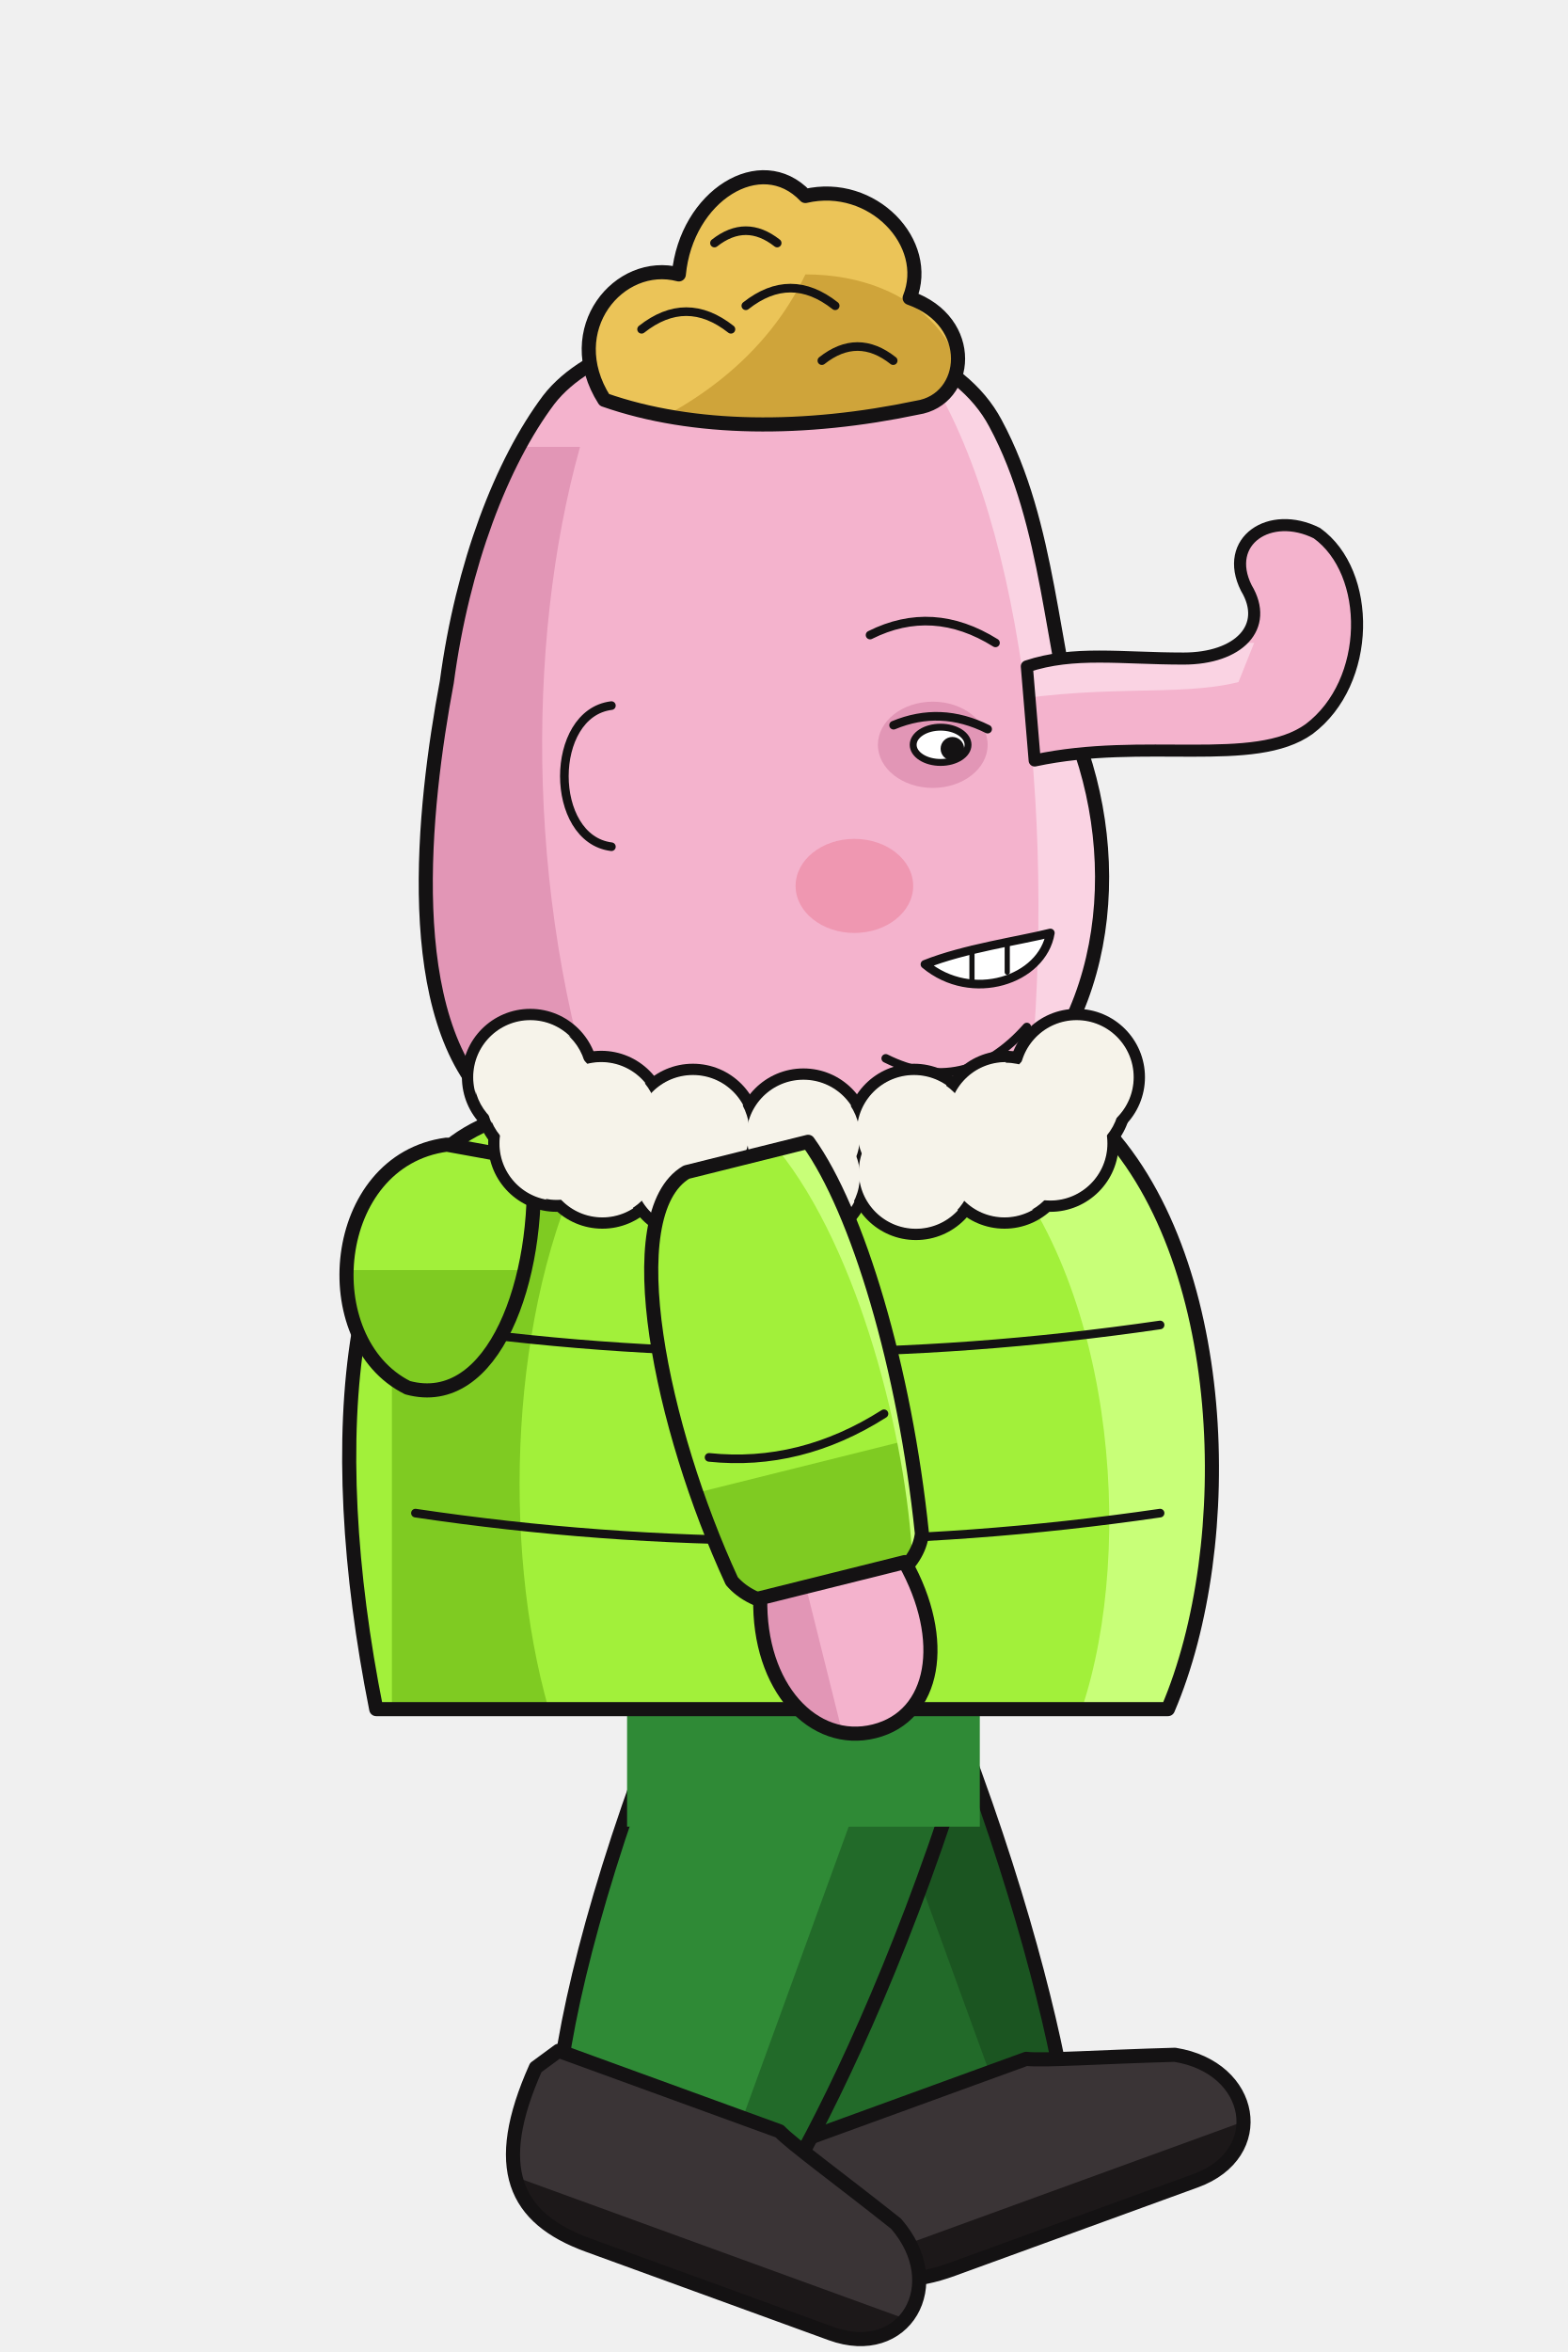
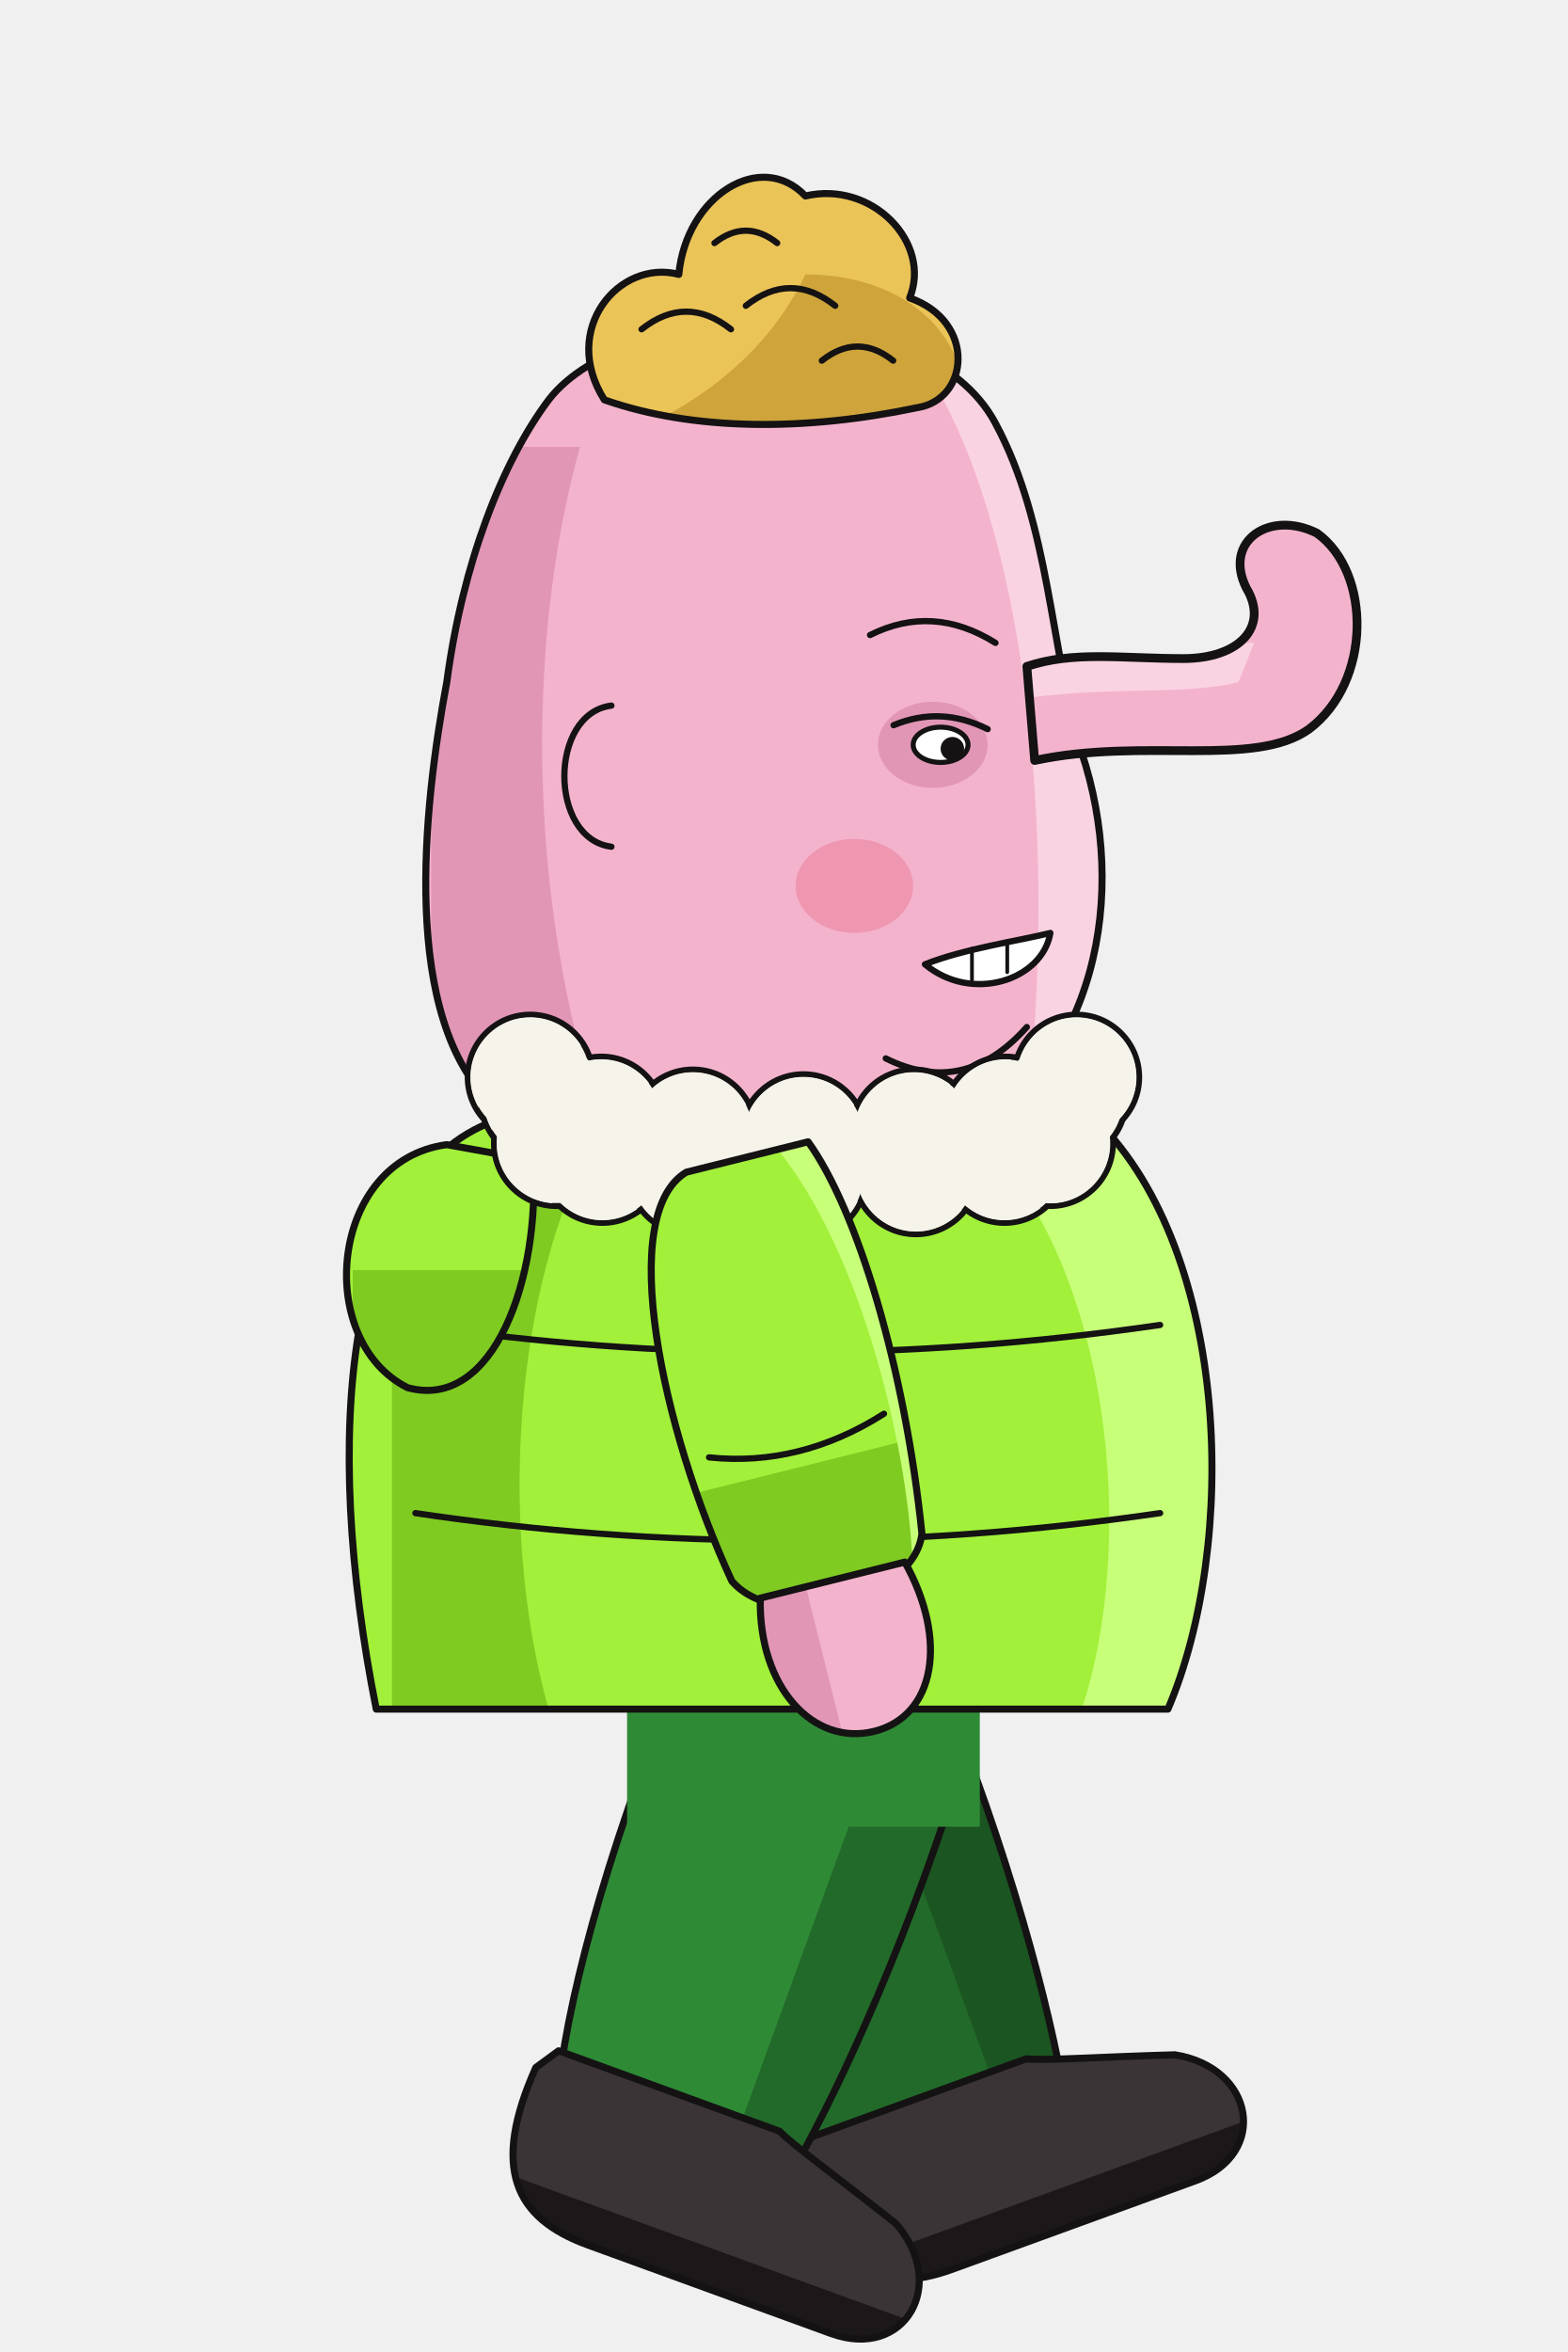
<svg xmlns="http://www.w3.org/2000/svg" width="800" height="1200" viewBox="0 0 400 600">
  <defs>
    <clipPath id="c1">
      <path d="M168,440 L244,440 C246,490 242,530 238,552 L176,552 C170,530 166,490 168,440 Z" />
    </clipPath>
    <clipPath id="c2">
      <path d="M168,546 C166,574 176,584 196,584 L262,584 C282,584 286,562 268,552 C250,546 236,542 232,540 L172,540 Z" />
    </clipPath>
    <clipPath id="c3">
      <path d="M168,440 L244,440 C246,490 242,530 238,552 L176,552 C170,530 166,490 168,440 Z" />
    </clipPath>
    <clipPath id="c4">
      <path d="M168,546 C166,574 176,584 196,584 L262,584 C282,584 286,562 268,552 C250,546 236,542 232,540 L172,540 Z" />
    </clipPath>
    <clipPath id="c5">
      <path d="M126,292 C88,306 82,372 96,442 L298,442 C316,400 314,326 280,292 C246,278 160,278 126,292 Z" />
    </clipPath>
    <clipPath id="c6">
      <path d="M114,298 C84,302 80,348 104,360 C126,366 138,332 136,302 Z" />
    </clipPath>
    <clipPath id="c7">
      <path d="M140,108 C160,82 236,80 254,114 C268,140 268,172 276,198 C288,234 280,278 244,298 C210,310 150,308 126,288 C102,266 108,212 114,180 C118,150 128,124 140,108 Z" />
    </clipPath>
    <clipPath id="c8">
      <path d="M264,200 C292,194 320,202 334,192 C350,180 350,152 336,142 C324,136 312,144 318,156 C324,166 316,174 302,174 C286,174 274,172 262,176 Z" />
    </clipPath>
    <clipPath id="c9">
      <path d="M154.2,108 C142.8,90 158.0,72 173.2,76 C175.1,56 194.1,44 205.5,56 C222.6,52 237.8,68 232.1,82 C249.2,88 247.3,108 234.0,110 C205.5,116 177.0,116 154.2,108 Z" />
    </clipPath>
    <clipPath id="c10">
      <path d="M176,300 C156,306 154,362 162,404 C170,420 206,420 212,404 C218,362 216,320 208,300 Z" />
    </clipPath>
    <clipPath id="c11">
      <path d="M168,410 C162,432 172,450 188,450 C204,450 212,432 206,410 Z" />
    </clipPath>
  </defs>
  <g transform="rotate(-20.0 205 448)">
    <path d="M168,440 L244,440 C246,490 242,530 238,552 L176,552 C170,530 166,490 168,440 Z" fill="#226A29" />
    <g clip-path="url(#c1)">
      <path d="M222,430 L260,430 L260,560 L222,560 Z" fill="#1B5521" />
    </g>
-     <path d="M168,440 L244,440 C246,490 242,530 238,552 L176,552 C170,530 166,490 168,440 Z" fill="none" stroke="#141213" stroke-width="3.6" stroke-linejoin="round" stroke-linecap="round" />
+     <path d="M168,440 L244,440 C246,490 242,530 238,552 L176,552 C170,530 166,490 168,440 Z" fill="none" stroke="#141213" stroke-width="1.8" stroke-linejoin="round" stroke-linecap="round" />
    <path d="M168,546 C166,574 176,584 196,584 L262,584 C282,584 286,562 268,552 C250,546 236,542 232,540 L172,540 Z" fill="#3A3436" />
    <g clip-path="url(#c2)">
      <path d="M150,574 L300,574 L300,600 L150,600 Z" fill="#1C1819" />
    </g>
-     <path d="M168,546 C166,574 176,584 196,584 L262,584 C282,584 286,562 268,552 C250,546 236,542 232,540 L172,540 Z" fill="none" stroke="#141213" stroke-width="3.6" stroke-linejoin="round" stroke-linecap="round" />
+     <path d="M168,546 C166,574 176,584 196,584 L262,584 C282,584 286,562 268,552 C250,546 236,542 232,540 L172,540 Z" fill="none" stroke="#141213" stroke-width="1.8" stroke-linejoin="round" stroke-linecap="round" />
  </g>
  <g transform="rotate(20.0 205 448)">
    <path d="M168,440 L244,440 C246,490 242,530 238,552 L176,552 C170,530 166,490 168,440 Z" fill="#2F8A36" />
    <g clip-path="url(#c3)">
      <path d="M222,430 L260,430 L260,560 L222,560 Z" fill="#226A29" />
    </g>
-     <path d="M168,440 L244,440 C246,490 242,530 238,552 L176,552 C170,530 166,490 168,440 Z" fill="none" stroke="#141213" stroke-width="3.6" stroke-linejoin="round" stroke-linecap="round" />
+     <path d="M168,440 L244,440 C246,490 242,530 238,552 L176,552 C170,530 166,490 168,440 Z" fill="none" stroke="#141213" stroke-width="1.8" stroke-linejoin="round" stroke-linecap="round" />
    <path d="M168,546 C166,574 176,584 196,584 L262,584 C282,584 286,562 268,552 C250,546 236,542 232,540 L172,540 Z" fill="#3A3436" />
    <g clip-path="url(#c4)">
      <path d="M150,574 L300,574 L300,600 L150,600 Z" fill="#1C1819" />
    </g>
-     <path d="M168,546 C166,574 176,584 196,584 L262,584 C282,584 286,562 268,552 C250,546 236,542 232,540 L172,540 Z" fill="none" stroke="#141213" stroke-width="3.6" stroke-linejoin="round" stroke-linecap="round" />
+     <path d="M168,546 C166,574 176,584 196,584 L262,584 C282,584 286,562 268,552 C250,546 236,542 232,540 L172,540 Z" fill="none" stroke="#141213" stroke-width="1.8" stroke-linejoin="round" stroke-linecap="round" />
  </g>
  <path d="M160,436 L250,436 L250,466 L160,466 Z" fill="#2F8A36" />
  <g transform="translate(0,-6.0)">
    <path d="M126,292 C88,306 82,372 96,442 L298,442 C316,400 314,326 280,292 C246,278 160,278 126,292 Z" fill="#A2F03A" />
    <g clip-path="url(#c5)">
      <path d="M100,300 L150,300 C130,340 128,400 140,442 L100,442 Z" fill="#7FCB22" />
    </g>
    <g clip-path="url(#c5)">
      <path d="M250,296 C284,330 290,400 276,442 L310,442 L310,290 Z" fill="#C8FF78" />
    </g>
-     <path d="M126,292 C88,306 82,372 96,442 L298,442 C316,400 314,326 280,292 C246,278 160,278 126,292 Z" fill="none" stroke="#141213" stroke-width="3.6" stroke-linejoin="round" stroke-linecap="round" />
-     <path d="M106,344 Q200,358 296,344" fill="none" stroke="#141213" stroke-width="2.2" stroke-linejoin="round" stroke-linecap="round" />
-     <path d="M106,392 Q200,406 296,392" fill="none" stroke="#141213" stroke-width="2.2" stroke-linejoin="round" stroke-linecap="round" />
+     <path d="M126,292 C88,306 82,372 96,442 L298,442 C316,400 314,326 280,292 C246,278 160,278 126,292 Z" fill="none" stroke="#141213" stroke-width="1.8" stroke-linejoin="round" stroke-linecap="round" />
+     <path d="M106,344 Q200,358 296,344" fill="none" stroke="#141213" stroke-width="1.6" stroke-linejoin="round" stroke-linecap="round" />
+     <path d="M106,392 Q200,406 296,392" fill="none" stroke="#141213" stroke-width="1.6" stroke-linejoin="round" stroke-linecap="round" />
    <path d="M114,298 C84,302 80,348 104,360 C126,366 138,332 136,302 Z" fill="#A2F03A" />
    <g clip-path="url(#c6)">
      <path d="M90,330 L160,330 L160,370 L90,370 Z" fill="#7FCB22" />
    </g>
-     <path d="M114,298 C84,302 80,348 104,360 C126,366 138,332 136,302 Z" fill="none" stroke="#141213" stroke-width="3.6" stroke-linejoin="round" stroke-linecap="round" />
+     <path d="M114,298 C84,302 80,348 104,360 C126,366 138,332 136,302 Z" fill="none" stroke="#141213" stroke-width="1.8" stroke-linejoin="round" stroke-linecap="round" />
    <path d="M140,108 C160,82 236,80 254,114 C268,140 268,172 276,198 C288,234 280,278 244,298 C210,310 150,308 126,288 C102,266 108,212 114,180 C118,150 128,124 140,108 Z" fill="#F4B3CD" />
    <g clip-path="url(#c7)">
      <path d="M110,120 L148,120 C134,170 134,240 156,300 L110,300 Z" fill="#E296B6" />
    </g>
    <g clip-path="url(#c7)">
      <path d="M236,100 C262,140 270,220 262,290 L300,300 L300,90 Z" fill="#FAD3E3" />
    </g>
-     <path d="M140,108 C160,82 236,80 254,114 C268,140 268,172 276,198 C288,234 280,278 244,298 C210,310 150,308 126,288 C102,266 108,212 114,180 C118,150 128,124 140,108 Z" fill="none" stroke="#141213" stroke-width="3.6" stroke-linejoin="round" stroke-linecap="round" />
-     <path d="M156,186 C140,188 140,220 156,222" fill="#F4B3CD" stroke="#141213" stroke-width="2.2" stroke-linejoin="round" stroke-linecap="round" />
+     <path d="M140,108 C160,82 236,80 254,114 C268,140 268,172 276,198 C288,234 280,278 244,298 C210,310 150,308 126,288 C102,266 108,212 114,180 C118,150 128,124 140,108 Z" fill="none" stroke="#141213" stroke-width="1.8" stroke-linejoin="round" stroke-linecap="round" />
+     <path d="M156,186 C140,188 140,220 156,222" fill="#F4B3CD" stroke="#141213" stroke-width="1.6" stroke-linejoin="round" stroke-linecap="round" />
    <ellipse cx="238.0" cy="196.0" rx="14.0" ry="11.0" fill="#E296B6" />
-     <ellipse cx="240.0" cy="196.0" rx="7.0" ry="4.5" fill="#FFFFFF" stroke="#141213" stroke-width="1.76" />
+     <ellipse cx="240.0" cy="196.0" rx="7.0" ry="4.5" fill="#FFFFFF" stroke="#141213" stroke-width="1.28" />
    <ellipse cx="243.0" cy="197.0" rx="3.0" ry="3.0" fill="#141213" />
-     <path d="M228,191 Q240,186 252,192" fill="none" stroke="#141213" stroke-width="2.2" stroke-linejoin="round" stroke-linecap="round" />
-     <path d="M222,168 Q238,160 254,170" fill="none" stroke="#141213" stroke-width="2.2" stroke-linejoin="round" stroke-linecap="round" />
+     <path d="M228,191 Q240,186 252,192" fill="none" stroke="#141213" stroke-width="1.6" stroke-linejoin="round" stroke-linecap="round" />
+     <path d="M222,168 Q238,160 254,170" fill="none" stroke="#141213" stroke-width="1.6" stroke-linejoin="round" stroke-linecap="round" />
    <ellipse cx="218.0" cy="232.0" rx="15.0" ry="12.0" fill="#EE8DA8" opacity="0.75" />
    <path d="M264,200 C292,194 320,202 334,192 C350,180 350,152 336,142 C324,136 312,144 318,156 C324,166 316,174 302,174 C286,174 274,172 262,176 Z" fill="#F4B3CD" />
    <g clip-path="url(#c8)">
      <path d="M250,186 C280,180 300,184 316,180 L320,170 L250,170 Z" fill="#FAD3E3" />
    </g>
-     <path d="M264,200 C292,194 320,202 334,192 C350,180 350,152 336,142 C324,136 312,144 318,156 C324,166 316,174 302,174 C286,174 274,172 262,176 Z" fill="none" stroke="#141213" stroke-width="3.08" stroke-linejoin="round" stroke-linecap="round" />
-     <path d="M236,252 C246,248 260,246 268,244 C266,256 248,262 236,252 Z" fill="#FFFFFF" stroke="#141213" stroke-width="2.2" stroke-linejoin="round" stroke-linecap="round" />
-     <path d="M248,248 L248,256 M257,246 L257,254" fill="none" stroke="#141213" stroke-width="1.32" stroke-linejoin="round" stroke-linecap="round" />
-     <path d="M226,276 Q246,286 262,268" fill="none" stroke="#141213" stroke-width="2.2" stroke-linejoin="round" stroke-linecap="round" />
-     <ellipse cx="135.3" cy="280.8" rx="16.0" ry="16.0" fill="#F6F3EA" stroke="#141213" stroke-width="2.88" />
-     <ellipse cx="138.7" cy="286.5" rx="16.0" ry="16.0" fill="#F6F3EA" stroke="#141213" stroke-width="2.88" />
-     <ellipse cx="153.4" cy="291.5" rx="16.0" ry="16.0" fill="#F6F3EA" stroke="#141213" stroke-width="2.88" />
-     <ellipse cx="176.8" cy="294.8" rx="16.0" ry="16.0" fill="#F6F3EA" stroke="#141213" stroke-width="2.88" />
-     <ellipse cx="205.0" cy="296.0" rx="16.0" ry="16.0" fill="#F6F3EA" stroke="#141213" stroke-width="2.88" />
-     <ellipse cx="233.2" cy="294.8" rx="16.0" ry="16.0" fill="#F6F3EA" stroke="#141213" stroke-width="2.88" />
-     <ellipse cx="256.6" cy="291.5" rx="16.0" ry="16.0" fill="#F6F3EA" stroke="#141213" stroke-width="2.88" />
-     <ellipse cx="271.3" cy="286.5" rx="16.0" ry="16.0" fill="#F6F3EA" stroke="#141213" stroke-width="2.88" />
-     <ellipse cx="274.7" cy="280.8" rx="16.0" ry="16.0" fill="#F6F3EA" stroke="#141213" stroke-width="2.88" />
-     <ellipse cx="142.0" cy="297.7" rx="16.0" ry="16.0" fill="#F6F3EA" stroke="#141213" stroke-width="2.88" />
-     <ellipse cx="153.7" cy="302.0" rx="16.0" ry="16.0" fill="#F6F3EA" stroke="#141213" stroke-width="2.88" />
-     <ellipse cx="176.3" cy="304.9" rx="16.0" ry="16.0" fill="#F6F3EA" stroke="#141213" stroke-width="2.88" />
-     <ellipse cx="205.0" cy="306.0" rx="16.0" ry="16.0" fill="#F6F3EA" stroke="#141213" stroke-width="2.88" />
-     <ellipse cx="233.7" cy="304.9" rx="16.0" ry="16.0" fill="#F6F3EA" stroke="#141213" stroke-width="2.88" />
-     <ellipse cx="256.3" cy="302.0" rx="16.0" ry="16.0" fill="#F6F3EA" stroke="#141213" stroke-width="2.88" />
-     <ellipse cx="268.0" cy="297.7" rx="16.0" ry="16.0" fill="#F6F3EA" stroke="#141213" stroke-width="2.88" />
-     <ellipse cx="135.3" cy="280.8" rx="14.4" ry="14.4" fill="#F6F3EA" />
-     <ellipse cx="138.7" cy="286.5" rx="14.4" ry="14.4" fill="#F6F3EA" />
-     <ellipse cx="153.4" cy="291.5" rx="14.4" ry="14.4" fill="#F6F3EA" />
-     <ellipse cx="176.8" cy="294.8" rx="14.4" ry="14.4" fill="#F6F3EA" />
-     <ellipse cx="205.0" cy="296.0" rx="14.4" ry="14.4" fill="#F6F3EA" />
-     <ellipse cx="233.2" cy="294.8" rx="14.4" ry="14.4" fill="#F6F3EA" />
-     <ellipse cx="256.6" cy="291.5" rx="14.4" ry="14.4" fill="#F6F3EA" />
-     <ellipse cx="271.3" cy="286.5" rx="14.4" ry="14.4" fill="#F6F3EA" />
-     <ellipse cx="274.7" cy="280.8" rx="14.4" ry="14.4" fill="#F6F3EA" />
-     <ellipse cx="142.0" cy="297.7" rx="14.4" ry="14.4" fill="#F6F3EA" />
-     <ellipse cx="153.7" cy="302.0" rx="14.4" ry="14.4" fill="#F6F3EA" />
-     <ellipse cx="176.3" cy="304.9" rx="14.4" ry="14.4" fill="#F6F3EA" />
-     <ellipse cx="205.0" cy="306.0" rx="14.4" ry="14.4" fill="#F6F3EA" />
-     <ellipse cx="233.7" cy="304.9" rx="14.4" ry="14.4" fill="#F6F3EA" />
-     <ellipse cx="256.3" cy="302.0" rx="14.4" ry="14.4" fill="#F6F3EA" />
-     <ellipse cx="268.0" cy="297.7" rx="14.4" ry="14.4" fill="#F6F3EA" />
+     <path d="M264,200 C292,194 320,202 334,192 C350,180 350,152 336,142 C324,136 312,144 318,156 C324,166 316,174 302,174 C286,174 274,172 262,176 Z" fill="none" stroke="#141213" stroke-width="2.24" stroke-linejoin="round" stroke-linecap="round" />
+     <path d="M236,252 C246,248 260,246 268,244 C266,256 248,262 236,252 Z" fill="#FFFFFF" stroke="#141213" stroke-width="1.6" stroke-linejoin="round" stroke-linecap="round" />
+     <path d="M248,248 L248,256 M257,246 L257,254" fill="none" stroke="#141213" stroke-width="0.96" stroke-linejoin="round" stroke-linecap="round" />
+     <path d="M226,276 Q246,286 262,268" fill="none" stroke="#141213" stroke-width="1.6" stroke-linejoin="round" stroke-linecap="round" />
+     <ellipse cx="135.3" cy="280.8" rx="16.0" ry="16.0" fill="#F6F3EA" stroke="#141213" stroke-width="1.44" />
+     <ellipse cx="138.7" cy="286.5" rx="16.0" ry="16.0" fill="#F6F3EA" stroke="#141213" stroke-width="1.44" />
+     <ellipse cx="153.4" cy="291.5" rx="16.0" ry="16.0" fill="#F6F3EA" stroke="#141213" stroke-width="1.44" />
+     <ellipse cx="176.8" cy="294.8" rx="16.0" ry="16.0" fill="#F6F3EA" stroke="#141213" stroke-width="1.44" />
+     <ellipse cx="205.0" cy="296.0" rx="16.0" ry="16.0" fill="#F6F3EA" stroke="#141213" stroke-width="1.44" />
+     <ellipse cx="233.2" cy="294.8" rx="16.0" ry="16.0" fill="#F6F3EA" stroke="#141213" stroke-width="1.44" />
+     <ellipse cx="256.6" cy="291.5" rx="16.0" ry="16.0" fill="#F6F3EA" stroke="#141213" stroke-width="1.44" />
+     <ellipse cx="271.3" cy="286.5" rx="16.0" ry="16.0" fill="#F6F3EA" stroke="#141213" stroke-width="1.44" />
+     <ellipse cx="274.7" cy="280.8" rx="16.0" ry="16.0" fill="#F6F3EA" stroke="#141213" stroke-width="1.44" />
+     <ellipse cx="142.0" cy="297.7" rx="16.0" ry="16.0" fill="#F6F3EA" stroke="#141213" stroke-width="1.44" />
+     <ellipse cx="153.7" cy="302.0" rx="16.0" ry="16.0" fill="#F6F3EA" stroke="#141213" stroke-width="1.44" />
+     <ellipse cx="176.3" cy="304.9" rx="16.0" ry="16.0" fill="#F6F3EA" stroke="#141213" stroke-width="1.44" />
+     <ellipse cx="205.0" cy="306.0" rx="16.0" ry="16.0" fill="#F6F3EA" stroke="#141213" stroke-width="1.44" />
+     <ellipse cx="233.7" cy="304.9" rx="16.0" ry="16.0" fill="#F6F3EA" stroke="#141213" stroke-width="1.44" />
+     <ellipse cx="256.3" cy="302.0" rx="16.0" ry="16.0" fill="#F6F3EA" stroke="#141213" stroke-width="1.44" />
+     <ellipse cx="268.0" cy="297.7" rx="16.0" ry="16.0" fill="#F6F3EA" stroke="#141213" stroke-width="1.44" />
+     <ellipse cx="135.3" cy="280.8" rx="15.2" ry="15.2" fill="#F6F3EA" />
+     <ellipse cx="138.7" cy="286.5" rx="15.2" ry="15.2" fill="#F6F3EA" />
+     <ellipse cx="153.4" cy="291.5" rx="15.2" ry="15.2" fill="#F6F3EA" />
+     <ellipse cx="176.8" cy="294.8" rx="15.2" ry="15.2" fill="#F6F3EA" />
+     <ellipse cx="205.0" cy="296.0" rx="15.2" ry="15.2" fill="#F6F3EA" />
+     <ellipse cx="233.2" cy="294.8" rx="15.2" ry="15.2" fill="#F6F3EA" />
+     <ellipse cx="256.6" cy="291.5" rx="15.2" ry="15.2" fill="#F6F3EA" />
+     <ellipse cx="271.3" cy="286.5" rx="15.2" ry="15.2" fill="#F6F3EA" />
+     <ellipse cx="274.7" cy="280.8" rx="15.2" ry="15.2" fill="#F6F3EA" />
+     <ellipse cx="142.0" cy="297.7" rx="15.2" ry="15.2" fill="#F6F3EA" />
+     <ellipse cx="153.7" cy="302.0" rx="15.2" ry="15.2" fill="#F6F3EA" />
+     <ellipse cx="176.3" cy="304.9" rx="15.2" ry="15.2" fill="#F6F3EA" />
+     <ellipse cx="205.0" cy="306.0" rx="15.2" ry="15.2" fill="#F6F3EA" />
+     <ellipse cx="233.7" cy="304.9" rx="15.2" ry="15.2" fill="#F6F3EA" />
+     <ellipse cx="256.3" cy="302.0" rx="15.2" ry="15.2" fill="#F6F3EA" />
+     <ellipse cx="268.0" cy="297.7" rx="15.2" ry="15.2" fill="#F6F3EA" />
    <path d="M154.2,108 C142.8,90 158.0,72 173.2,76 C175.1,56 194.1,44 205.5,56 C222.6,52 237.8,68 232.1,82 C249.2,88 247.3,108 234.0,110 C205.5,116 177.0,116 154.2,108 Z" fill="#EBC458" />
    <g clip-path="url(#c9)">
      <path d="M205.5,76 C234.0,76 253.0,96 243.5,121 L148.5,121 C177.0,112 196,96 205.5,76 Z" fill="#CFA43A" />
    </g>
-     <path d="M154.2,108 C142.8,90 158.0,72 173.2,76 C175.1,56 194.1,44 205.5,56 C222.6,52 237.8,68 232.1,82 C249.2,88 247.3,108 234.0,110 C205.5,116 177.0,116 154.2,108 Z" fill="none" stroke="#141213" stroke-width="3.6" stroke-linejoin="round" stroke-linecap="round" />
-     <path d="M163.7,90.0 Q175.1,81.0 186.5,90.0" fill="none" stroke="#141213" stroke-width="2.2" stroke-linejoin="round" stroke-linecap="round" />
-     <path d="M190.3,84.0 Q201.7,75.0 213.1,84.0" fill="none" stroke="#141213" stroke-width="2.2" stroke-linejoin="round" stroke-linecap="round" />
-     <path d="M182.3,68.0 Q190.3,61.7 198.3,68.0" fill="none" stroke="#141213" stroke-width="2.2" stroke-linejoin="round" stroke-linecap="round" />
-     <path d="M209.7,98.0 Q218.8,90.8 227.9,98.0" fill="none" stroke="#141213" stroke-width="2.2" stroke-linejoin="round" stroke-linecap="round" />
+     <path d="M154.2,108 C142.8,90 158.0,72 173.2,76 C175.1,56 194.1,44 205.5,56 C222.6,52 237.8,68 232.1,82 C249.2,88 247.3,108 234.0,110 C205.5,116 177.0,116 154.2,108 Z" fill="none" stroke="#141213" stroke-width="1.8" stroke-linejoin="round" stroke-linecap="round" />
+     <path d="M163.7,90.0 Q175.1,81.0 186.5,90.0" fill="none" stroke="#141213" stroke-width="1.6" stroke-linejoin="round" stroke-linecap="round" />
+     <path d="M190.3,84.0 Q201.7,75.0 213.1,84.0" fill="none" stroke="#141213" stroke-width="1.6" stroke-linejoin="round" stroke-linecap="round" />
+     <path d="M182.3,68.0 Q190.3,61.7 198.3,68.0" fill="none" stroke="#141213" stroke-width="1.6" stroke-linejoin="round" stroke-linecap="round" />
+     <path d="M209.7,98.0 Q218.8,90.8 227.9,98.0" fill="none" stroke="#141213" stroke-width="1.6" stroke-linejoin="round" stroke-linecap="round" />
    <g transform="rotate(-14.0 196 306)">
      <path d="M176,300 C156,306 154,362 162,404 C170,420 206,420 212,404 C218,362 216,320 208,300 Z" fill="#A2F03A" />
      <g clip-path="url(#c10)">
        <path d="M150,380 L230,380 L230,430 L150,430 Z" fill="#7FCB22" />
      </g>
      <g clip-path="url(#c10)">
        <path d="M200,300 C214,330 214,380 208,410 L230,410 L230,300 Z" fill="#C8FF78" />
      </g>
-       <path d="M176,300 C156,306 154,362 162,404 C170,420 206,420 212,404 C218,362 216,320 208,300 Z" fill="none" stroke="#141213" stroke-width="3.6" stroke-linejoin="round" stroke-linecap="round" />
-       <path d="M164,372 Q186,380 210,372" fill="none" stroke="#141213" stroke-width="2.2" stroke-linejoin="round" stroke-linecap="round" />
+       <path d="M176,300 C156,306 154,362 162,404 C170,420 206,420 212,404 C218,362 216,320 208,300 Z" fill="none" stroke="#141213" stroke-width="1.8" stroke-linejoin="round" stroke-linecap="round" />
+       <path d="M164,372 Q186,380 210,372" fill="none" stroke="#141213" stroke-width="1.6" stroke-linejoin="round" stroke-linecap="round" />
      <path d="M168,410 C162,432 172,450 188,450 C204,450 212,432 206,410 Z" fill="#F4B3CD" />
      <g clip-path="url(#c11)">
        <path d="M150,410 L180,410 L180,460 L150,460 Z" fill="#E296B6" />
      </g>
-       <path d="M168,410 C162,432 172,450 188,450 C204,450 212,432 206,410 Z" fill="none" stroke="#141213" stroke-width="3.6" stroke-linejoin="round" stroke-linecap="round" />
+       <path d="M168,410 C162,432 172,450 188,450 C204,450 212,432 206,410 Z" fill="none" stroke="#141213" stroke-width="1.8" stroke-linejoin="round" stroke-linecap="round" />
    </g>
  </g>
</svg>
